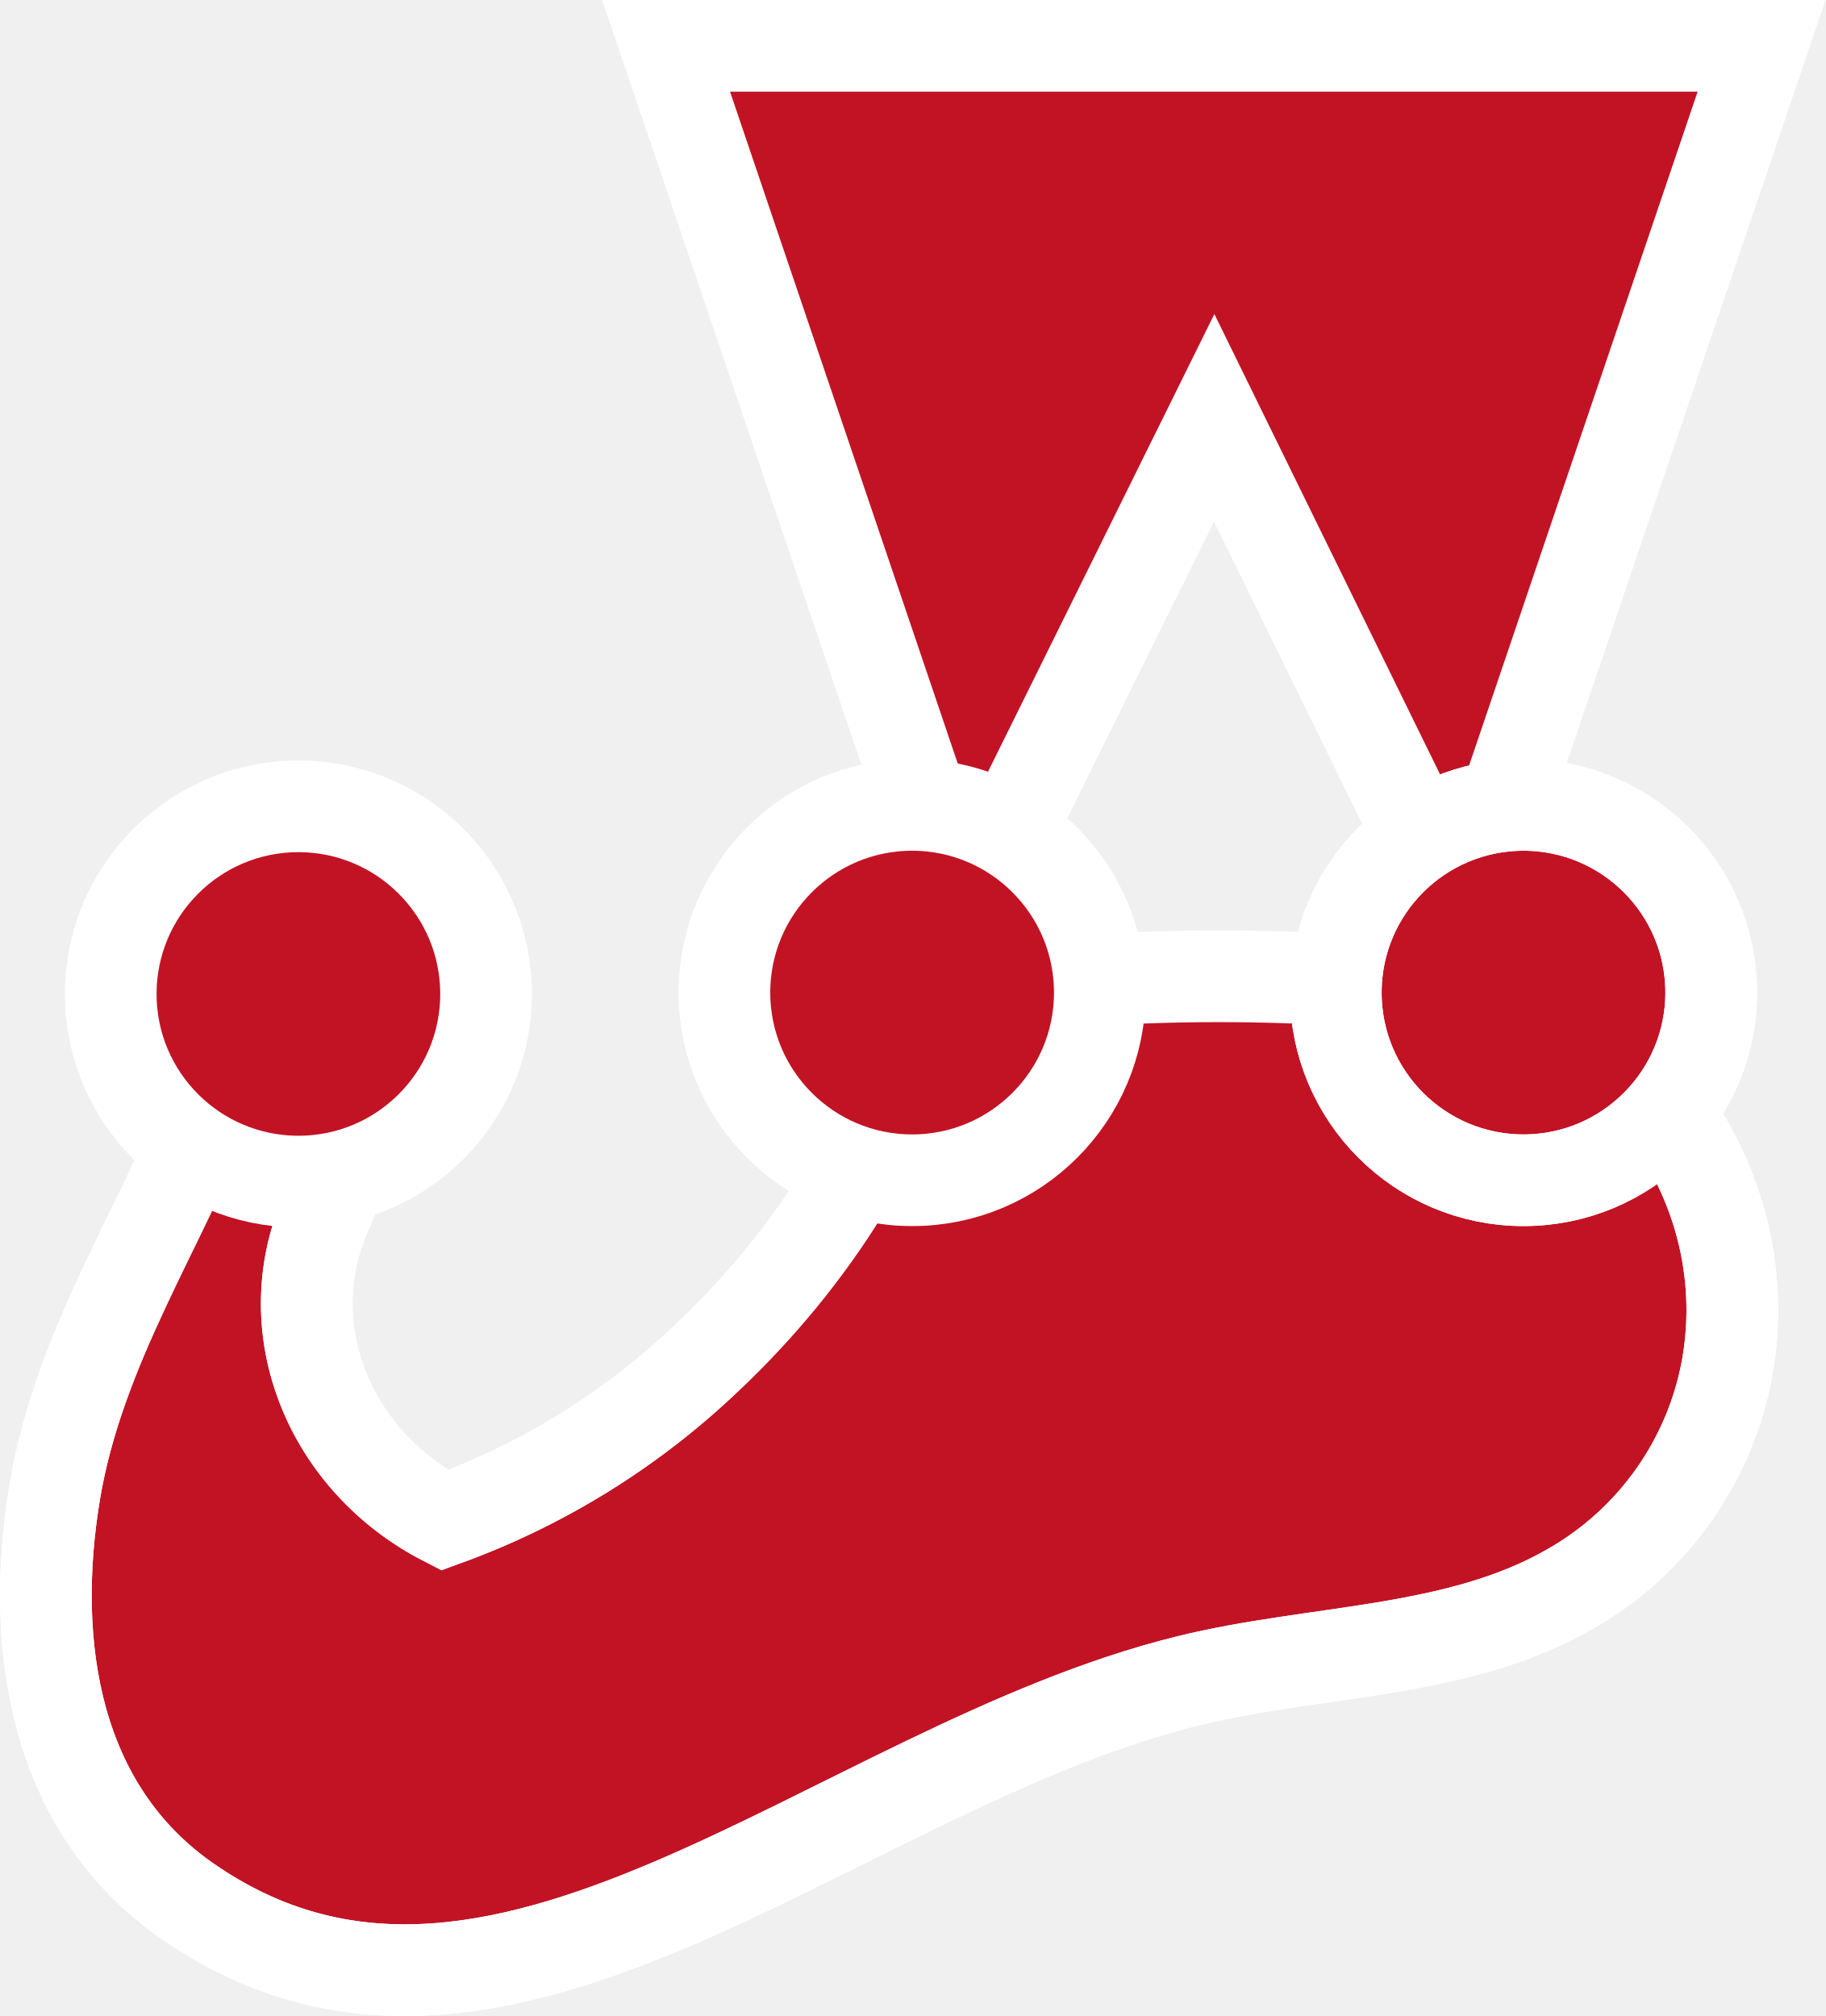
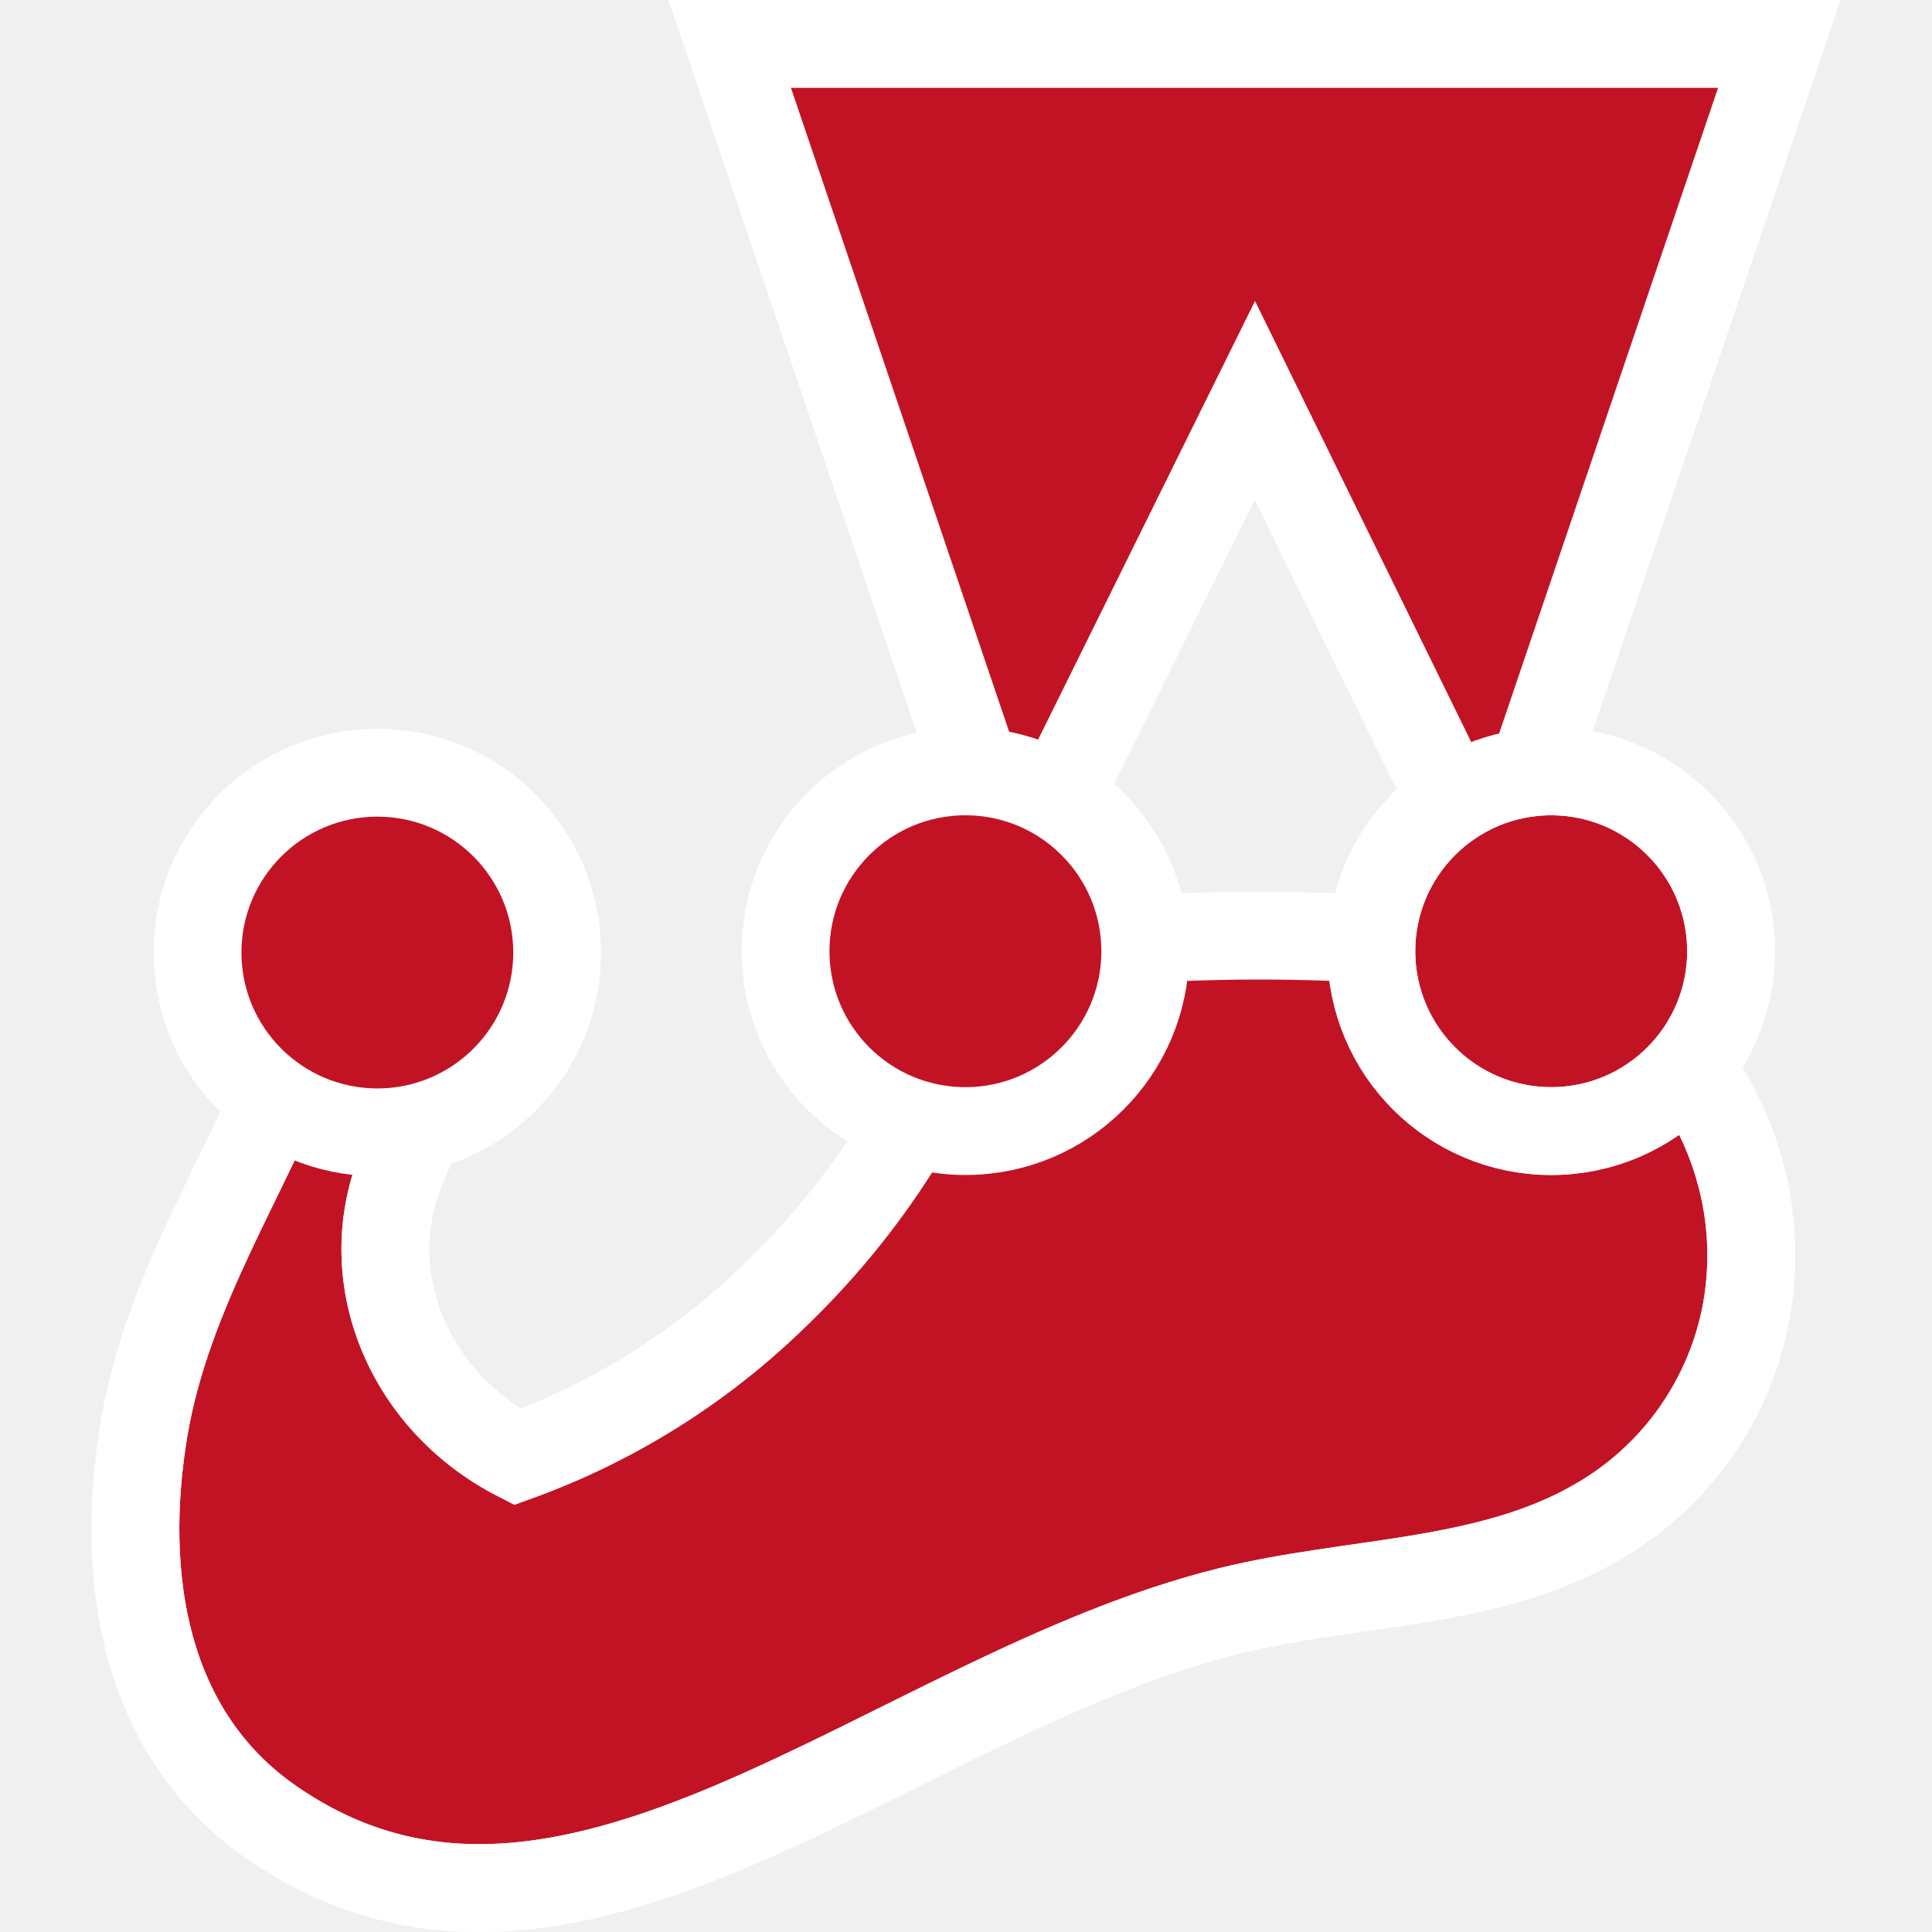
- <svg xmlns="http://www.w3.org/2000/svg" viewBox="0 0 398.25 439.89">
+ <svg xmlns="http://www.w3.org/2000/svg" width="20" height="20" viewBox="0 0 398.25 439.89">
  <defs>
    <style>.a,.c{fill:#c21325;}.a,.b{stroke:#fff;stroke-width:20px;}.b{fill:none;}</style>
  </defs>
  <path class="a" d="M334.92,218.1c-.54.33-18.35-2.66-40.67-4.17a447.59,447.59,0,0,0-56.74,0c-14,1-32.44-6.09-34.64,2.28-8.24,31.35-26,58.66-48.51,79.93A163.89,163.89,0,0,1,97,331.73c-25-12.84-36.81-41.4-26.16-66.44,8.45-19.87,18.28-41.74.13-46.75-13.21-3.64-20.46,9-25.54,22.55C35.69,267,17.2,293.83,11.93,325.61c-5.56,33.54,0,69.15,29,89.25,67.56,46.83,140.9-29,218.23-48.09,28-6.92,58.78-5.8,83.47-20.1a69.92,69.92,0,0,0,34.23-48.52C382.43,266,365.71,234.09,334.92,218.1Z" />
  <path class="b" d="M202.87,216.19c-8.24,31.35-26,58.66-48.51,79.93A163.84,163.84,0,0,1,97,331.73c-25-12.84-36.8-41.4-26.15-66.44,8.45-19.87,18.28-41.74.13-46.75-13.21-3.64-20.47,9-25.54,22.55C35.69,267,17.2,293.84,11.93,325.61c-5.56,33.54,0,69.15,29,89.25,67.56,46.83,140.9-29,218.23-48.09,28-6.92,58.78-5.8,83.47-20.1a69.92,69.92,0,0,0,34.23-48.52c5.58-32.13-11.14-64.06-41.93-80" />
  <polygon class="c" points="264.89 91.17 319.21 201.98 384.31 10 145.32 10 210.26 201.64 264.89 91.17" />
  <polygon class="b" points="264.89 91.17 319.21 201.98 384.31 10 145.32 10 210.26 201.64 264.89 91.17" />
  <circle class="c" cx="198.99" cy="216.58" r="40.95" />
  <circle class="b" cx="198.99" cy="216.58" r="40.95" />
  <circle class="a" cx="332.37" cy="216.58" r="40.95" />
  <circle class="b" cx="332.37" cy="216.58" r="40.95" />
  <circle class="c" cx="65.1" cy="216.88" r="40.94" />
  <circle class="b" cx="65.1" cy="216.88" r="40.94" />
</svg>
